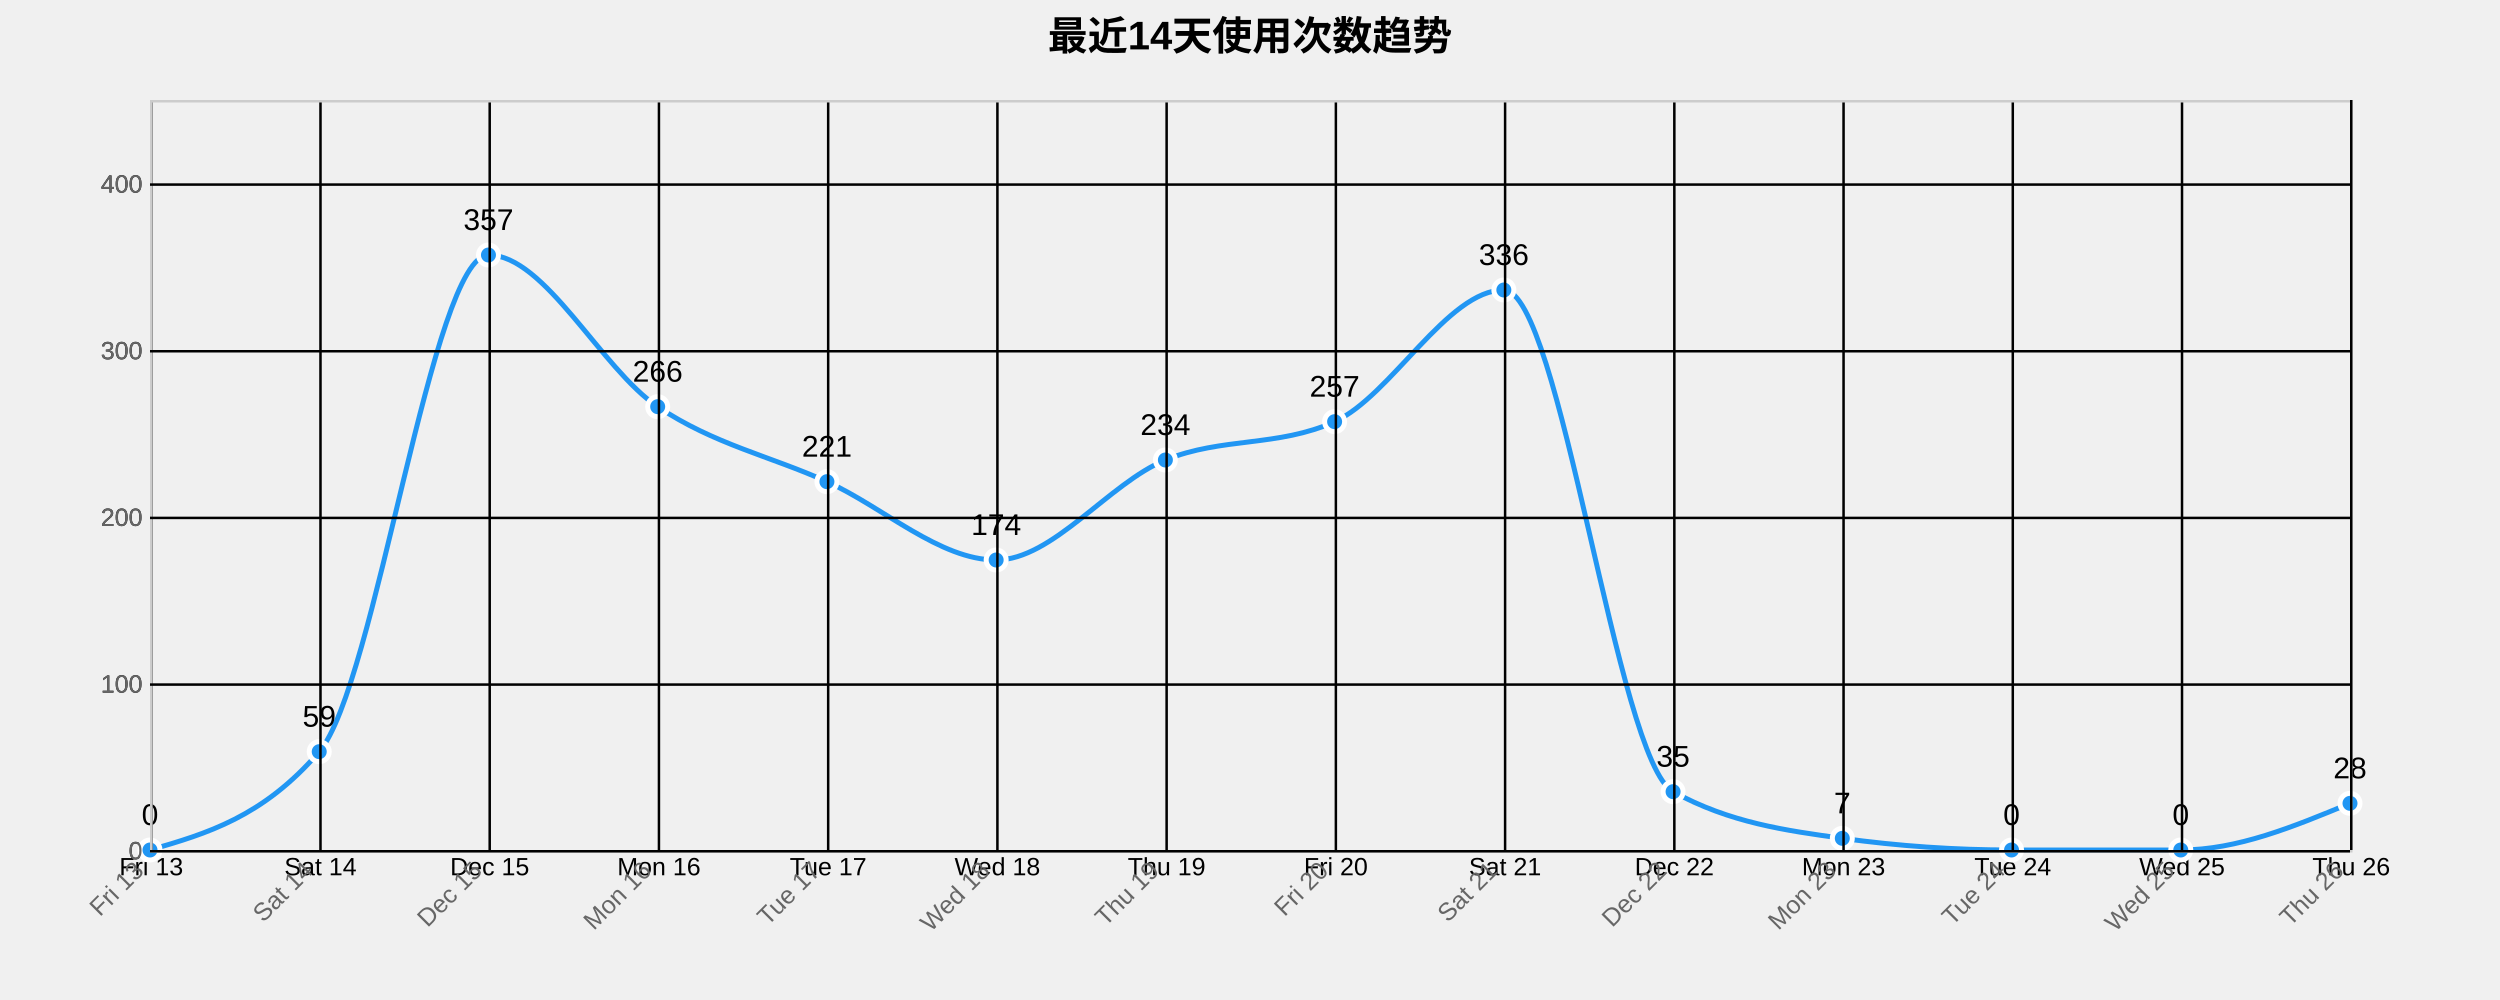
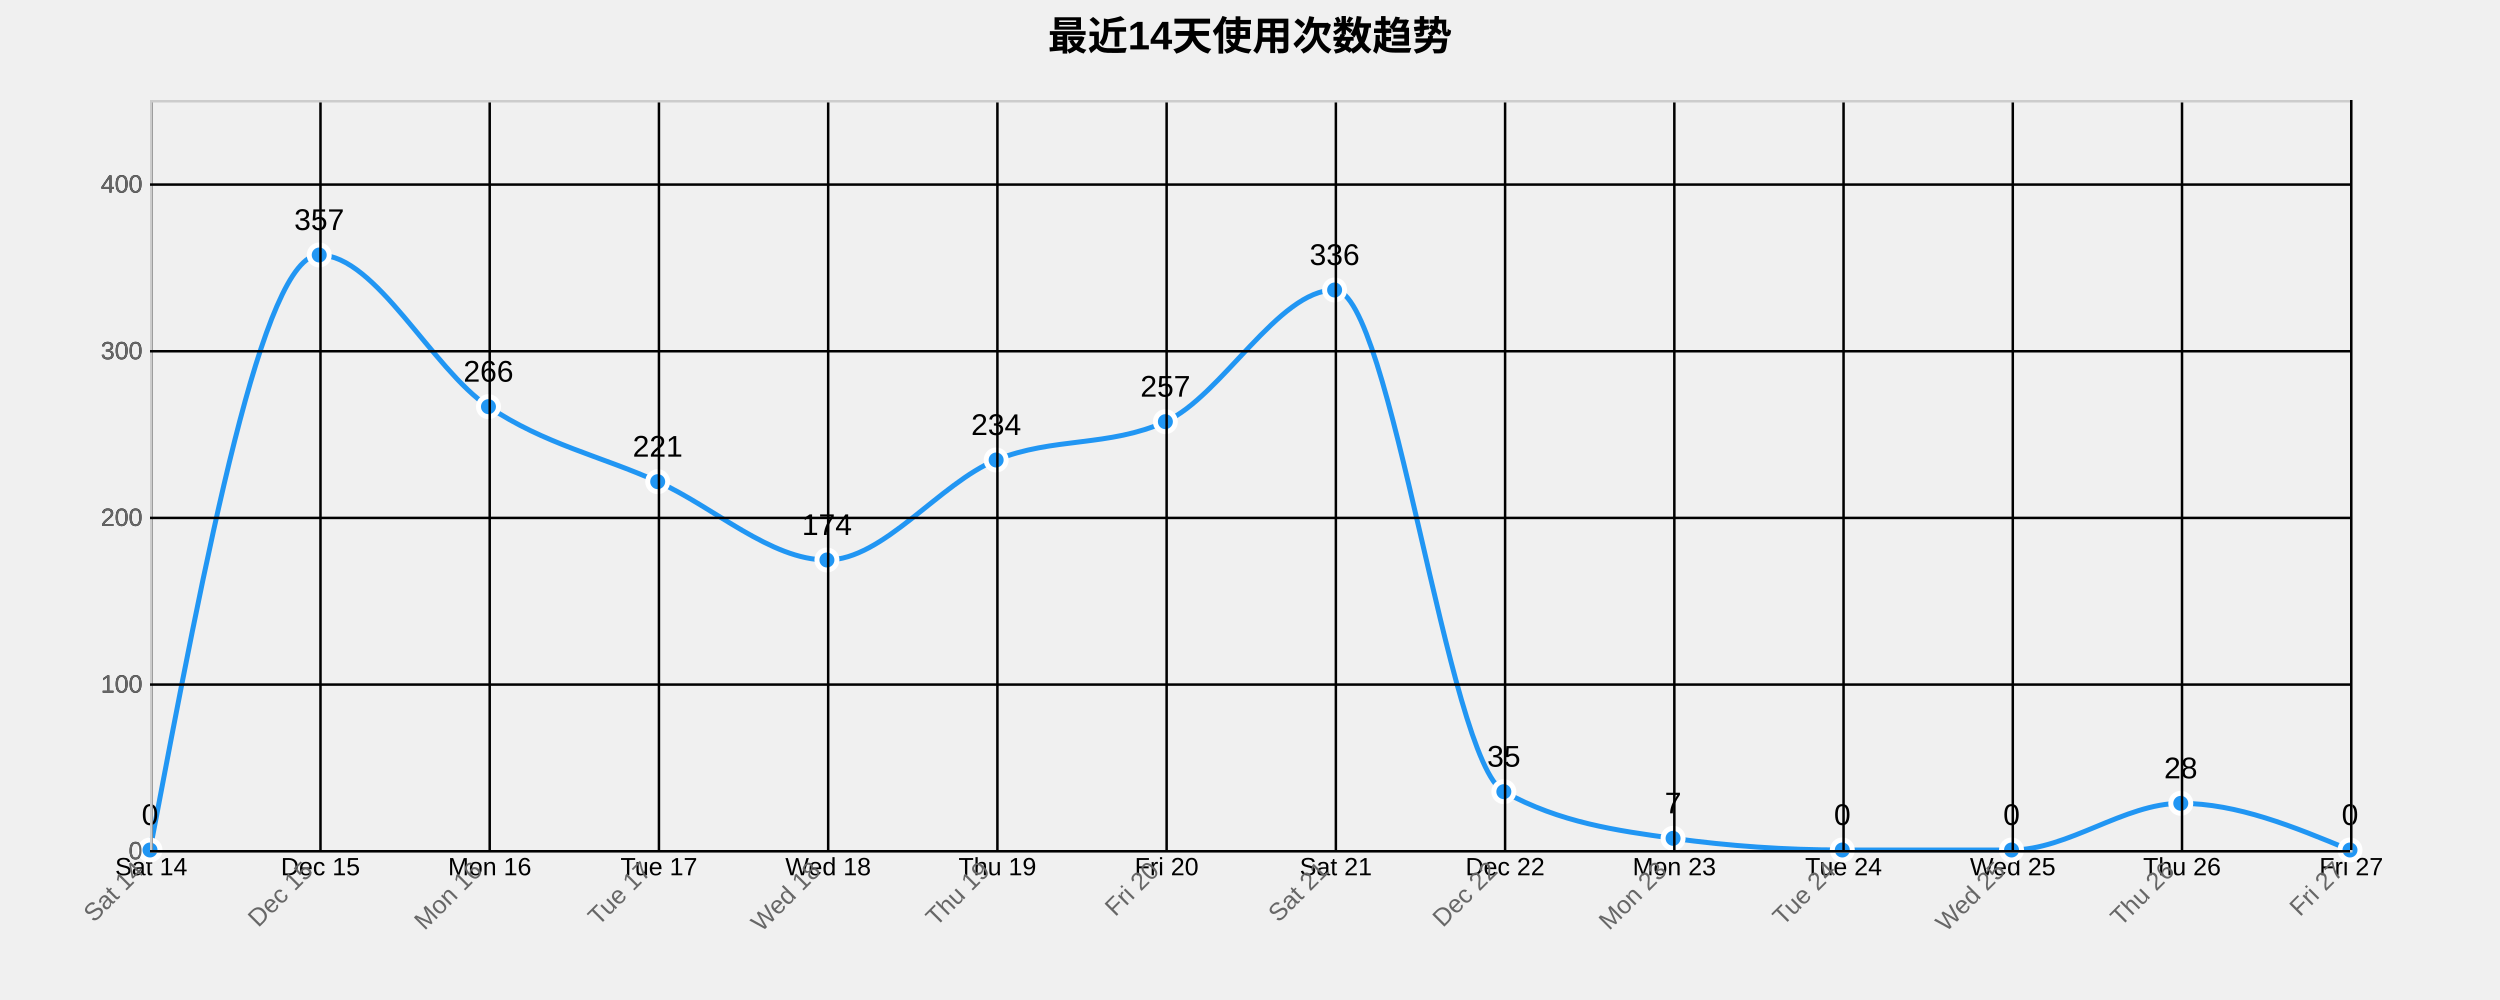
<svg xmlns="http://www.w3.org/2000/svg" width="1000" height="400">
  <g transform="translate(60,40)">
    <text x="440" y="-20" text-anchor="middle" style="font-size: 16px; font-weight: bold;">最近14天使用次数趋势</text>
    <g class="grid" transform="translate(0,300)" fill="none" font-size="10" font-family="sans-serif" text-anchor="middle">
      <path class="domain" stroke="currentColor" d="M0.5,-300V0.5H880.5V-300" />
      <g class="tick" opacity="1" transform="translate(0.5,0)">
        <line stroke="currentColor" y2="-300" />
-         <text fill="currentColor" y="3" dy="0.71em">Fri 13</text>
+         <text fill="currentColor" y="3" dy="0.71em">Sat 14</text>
      </g>
      <g class="tick" opacity="1" transform="translate(68.19231,0)">
        <line stroke="currentColor" y2="-300" />
-         <text fill="currentColor" y="3" dy="0.71em">Sat 14</text>
+         <text fill="currentColor" y="3" dy="0.71em">Dec 15</text>
      </g>
      <g class="tick" opacity="1" transform="translate(135.8846,0)">
        <line stroke="currentColor" y2="-300" />
-         <text fill="currentColor" y="3" dy="0.71em">Dec 15</text>
+         <text fill="currentColor" y="3" dy="0.71em">Mon 16</text>
      </g>
      <g class="tick" opacity="1" transform="translate(203.5769,0)">
        <line stroke="currentColor" y2="-300" />
-         <text fill="currentColor" y="3" dy="0.71em">Mon 16</text>
+         <text fill="currentColor" y="3" dy="0.71em">Tue 17</text>
      </g>
      <g class="tick" opacity="1" transform="translate(271.2692,0)">
        <line stroke="currentColor" y2="-300" />
-         <text fill="currentColor" y="3" dy="0.71em">Tue 17</text>
+         <text fill="currentColor" y="3" dy="0.71em">Wed 18</text>
      </g>
      <g class="tick" opacity="1" transform="translate(338.9615,0)">
        <line stroke="currentColor" y2="-300" />
-         <text fill="currentColor" y="3" dy="0.71em">Wed 18</text>
+         <text fill="currentColor" y="3" dy="0.71em">Thu 19</text>
      </g>
      <g class="tick" opacity="1" transform="translate(406.6538,0)">
        <line stroke="currentColor" y2="-300" />
-         <text fill="currentColor" y="3" dy="0.71em">Thu 19</text>
+         <text fill="currentColor" y="3" dy="0.71em">Fri 20</text>
      </g>
      <g class="tick" opacity="1" transform="translate(474.3462,0)">
        <line stroke="currentColor" y2="-300" />
-         <text fill="currentColor" y="3" dy="0.71em">Fri 20</text>
+         <text fill="currentColor" y="3" dy="0.71em">Sat 21</text>
      </g>
      <g class="tick" opacity="1" transform="translate(542.0385,0)">
        <line stroke="currentColor" y2="-300" />
-         <text fill="currentColor" y="3" dy="0.71em">Sat 21</text>
+         <text fill="currentColor" y="3" dy="0.71em">Dec 22</text>
      </g>
      <g class="tick" opacity="1" transform="translate(609.7308,0)">
        <line stroke="currentColor" y2="-300" />
-         <text fill="currentColor" y="3" dy="0.71em">Dec 22</text>
+         <text fill="currentColor" y="3" dy="0.71em">Mon 23</text>
      </g>
      <g class="tick" opacity="1" transform="translate(677.4231,0)">
        <line stroke="currentColor" y2="-300" />
-         <text fill="currentColor" y="3" dy="0.71em">Mon 23</text>
+         <text fill="currentColor" y="3" dy="0.71em">Tue 24</text>
      </g>
      <g class="tick" opacity="1" transform="translate(745.1154,0)">
        <line stroke="currentColor" y2="-300" />
-         <text fill="currentColor" y="3" dy="0.71em">Tue 24</text>
+         <text fill="currentColor" y="3" dy="0.71em">Wed 25</text>
      </g>
      <g class="tick" opacity="1" transform="translate(812.8077,0)">
        <line stroke="currentColor" y2="-300" />
-         <text fill="currentColor" y="3" dy="0.71em">Wed 25</text>
+         <text fill="currentColor" y="3" dy="0.71em">Thu 26</text>
      </g>
      <g class="tick" opacity="1" transform="translate(880.5,0)">
        <line stroke="currentColor" y2="-300" />
-         <text fill="currentColor" y="3" dy="0.71em">Thu 26</text>
+         <text fill="currentColor" y="3" dy="0.71em">Fri 27</text>
      </g>
    </g>
    <g class="grid" fill="none" font-size="10" font-family="sans-serif" text-anchor="end">
      <path class="domain" stroke="currentColor" d="M880,300.5H0.5V0.5H880" />
      <g class="tick" opacity="1" transform="translate(0,300.5)">
        <line stroke="currentColor" x2="880" />
        <text fill="currentColor" x="-3" dy="0.32em">0</text>
      </g>
      <g class="tick" opacity="1" transform="translate(0,233.8333)">
        <line stroke="currentColor" x2="880" />
        <text fill="currentColor" x="-3" dy="0.32em">100</text>
      </g>
      <g class="tick" opacity="1" transform="translate(0,167.1667)">
        <line stroke="currentColor" x2="880" />
        <text fill="currentColor" x="-3" dy="0.32em">200</text>
      </g>
      <g class="tick" opacity="1" transform="translate(0,100.5)">
        <line stroke="currentColor" x2="880" />
        <text fill="currentColor" x="-3" dy="0.32em">300</text>
      </g>
      <g class="tick" opacity="1" transform="translate(0,33.83333)">
        <line stroke="currentColor" x2="880" />
        <text fill="currentColor" x="-3" dy="0.32em">400</text>
      </g>
    </g>
-     <path class="area" d="M0,300C22.564,293.444,45.128,286.889,67.692,260.667C90.256,234.444,112.821,62,135.385,62C157.949,62,180.513,107.556,203.077,122.667C225.641,137.778,248.205,142.444,270.769,152.667C293.333,162.889,315.897,184,338.462,184C361.026,184,383.59,153.222,406.154,144C428.718,134.778,451.282,138.889,473.846,128.667C496.41,118.444,518.974,76,541.538,76C564.103,76,586.667,264.222,609.231,276.667C631.795,289.111,654.359,292.222,676.923,295.333C699.487,298.444,722.051,300,744.615,300C767.179,300,789.744,300,812.308,300C834.872,300,857.436,290.667,880,281.333L880,300C857.436,300,834.872,300,812.308,300C789.744,300,767.179,300,744.615,300C722.051,300,699.487,300,676.923,300C654.359,300,631.795,300,609.231,300C586.667,300,564.103,300,541.538,300C518.974,300,496.41,300,473.846,300C451.282,300,428.718,300,406.154,300C383.59,300,361.026,300,338.462,300C315.897,300,293.333,300,270.769,300C248.205,300,225.641,300,203.077,300C180.513,300,157.949,300,135.385,300C112.821,300,90.256,300,67.692,300C45.128,300,22.564,300,0,300Z" style="fill: url(#area-gradient); opacity: 0.3;" />
-     <path class="line" d="M0,300C22.564,293.444,45.128,286.889,67.692,260.667C90.256,234.444,112.821,62,135.385,62C157.949,62,180.513,107.556,203.077,122.667C225.641,137.778,248.205,142.444,270.769,152.667C293.333,162.889,315.897,184,338.462,184C361.026,184,383.59,153.222,406.154,144C428.718,134.778,451.282,138.889,473.846,128.667C496.41,118.444,518.974,76,541.538,76C564.103,76,586.667,264.222,609.231,276.667C631.795,289.111,654.359,292.222,676.923,295.333C699.487,298.444,722.051,300,744.615,300C767.179,300,789.744,300,812.308,300C834.872,300,857.436,290.667,880,281.333" style="fill: none; stroke: #2196F3; stroke-width: 2px;" />
+     <path class="area" d="M0,300C22.564,181,45.128,62,67.692,62C90.256,62,112.821,107.556,135.385,122.667C157.949,137.778,180.513,142.444,203.077,152.667C225.641,162.889,248.205,184,270.769,184C293.333,184,315.897,153.222,338.462,144C361.026,134.778,383.59,138.889,406.154,128.667C428.718,118.444,451.282,76,473.846,76C496.41,76,518.974,264.222,541.538,276.667C564.103,289.111,586.667,292.222,609.231,295.333C631.795,298.444,654.359,300,676.923,300C699.487,300,722.051,300,744.615,300C767.179,300,789.744,281.333,812.308,281.333C834.872,281.333,857.436,290.667,880,300L880,300C857.436,300,834.872,300,812.308,300C789.744,300,767.179,300,744.615,300C722.051,300,699.487,300,676.923,300C654.359,300,631.795,300,609.231,300C586.667,300,564.103,300,541.538,300C518.974,300,496.41,300,473.846,300C451.282,300,428.718,300,406.154,300C383.59,300,361.026,300,338.462,300C315.897,300,293.333,300,270.769,300C248.205,300,225.641,300,203.077,300C180.513,300,157.949,300,135.385,300C112.821,300,90.256,300,67.692,300C45.128,300,22.564,300,0,300Z" style="fill: url(#area-gradient); opacity: 0.3;" />
+     <path class="line" d="M0,300C22.564,181,45.128,62,67.692,62C90.256,62,112.821,107.556,135.385,122.667C157.949,137.778,180.513,142.444,203.077,152.667C225.641,162.889,248.205,184,270.769,184C293.333,184,315.897,153.222,338.462,144C361.026,134.778,383.59,138.889,406.154,128.667C428.718,118.444,451.282,76,473.846,76C496.41,76,518.974,264.222,541.538,276.667C564.103,289.111,586.667,292.222,609.231,295.333C631.795,298.444,654.359,300,676.923,300C699.487,300,722.051,300,744.615,300C767.179,300,789.744,281.333,812.308,281.333C834.872,281.333,857.436,290.667,880,300" style="fill: none; stroke: #2196F3; stroke-width: 2px;" />
    <circle class="dot" cx="0" cy="300" r="4" style="fill: #2196F3; stroke: #fff; stroke-width: 2px;" />
-     <circle class="dot" cx="67.692" cy="260.667" r="4" style="fill: #2196F3; stroke: #fff; stroke-width: 2px;" />
-     <circle class="dot" cx="135.385" cy="62" r="4" style="fill: #2196F3; stroke: #fff; stroke-width: 2px;" />
-     <circle class="dot" cx="203.077" cy="122.667" r="4" style="fill: #2196F3; stroke: #fff; stroke-width: 2px;" />
-     <circle class="dot" cx="270.769" cy="152.667" r="4" style="fill: #2196F3; stroke: #fff; stroke-width: 2px;" />
-     <circle class="dot" cx="338.462" cy="184" r="4" style="fill: #2196F3; stroke: #fff; stroke-width: 2px;" />
-     <circle class="dot" cx="406.154" cy="144" r="4" style="fill: #2196F3; stroke: #fff; stroke-width: 2px;" />
-     <circle class="dot" cx="473.846" cy="128.667" r="4" style="fill: #2196F3; stroke: #fff; stroke-width: 2px;" />
-     <circle class="dot" cx="541.538" cy="76" r="4" style="fill: #2196F3; stroke: #fff; stroke-width: 2px;" />
-     <circle class="dot" cx="609.231" cy="276.667" r="4" style="fill: #2196F3; stroke: #fff; stroke-width: 2px;" />
-     <circle class="dot" cx="676.923" cy="295.333" r="4" style="fill: #2196F3; stroke: #fff; stroke-width: 2px;" />
+     <circle class="dot" cx="67.692" cy="62" r="4" style="fill: #2196F3; stroke: #fff; stroke-width: 2px;" />
+     <circle class="dot" cx="135.385" cy="122.667" r="4" style="fill: #2196F3; stroke: #fff; stroke-width: 2px;" />
+     <circle class="dot" cx="203.077" cy="152.667" r="4" style="fill: #2196F3; stroke: #fff; stroke-width: 2px;" />
+     <circle class="dot" cx="270.769" cy="184" r="4" style="fill: #2196F3; stroke: #fff; stroke-width: 2px;" />
+     <circle class="dot" cx="338.462" cy="144" r="4" style="fill: #2196F3; stroke: #fff; stroke-width: 2px;" />
+     <circle class="dot" cx="406.154" cy="128.667" r="4" style="fill: #2196F3; stroke: #fff; stroke-width: 2px;" />
+     <circle class="dot" cx="473.846" cy="76" r="4" style="fill: #2196F3; stroke: #fff; stroke-width: 2px;" />
+     <circle class="dot" cx="541.538" cy="276.667" r="4" style="fill: #2196F3; stroke: #fff; stroke-width: 2px;" />
+     <circle class="dot" cx="609.231" cy="295.333" r="4" style="fill: #2196F3; stroke: #fff; stroke-width: 2px;" />
+     <circle class="dot" cx="676.923" cy="300" r="4" style="fill: #2196F3; stroke: #fff; stroke-width: 2px;" />
    <circle class="dot" cx="744.615" cy="300" r="4" style="fill: #2196F3; stroke: #fff; stroke-width: 2px;" />
-     <circle class="dot" cx="812.308" cy="300" r="4" style="fill: #2196F3; stroke: #fff; stroke-width: 2px;" />
-     <circle class="dot" cx="880" cy="281.333" r="4" style="fill: #2196F3; stroke: #fff; stroke-width: 2px;" />
+     <circle class="dot" cx="812.308" cy="281.333" r="4" style="fill: #2196F3; stroke: #fff; stroke-width: 2px;" />
+     <circle class="dot" cx="880" cy="300" r="4" style="fill: #2196F3; stroke: #fff; stroke-width: 2px;" />
    <text class="label" x="0" y="290" text-anchor="middle" style="font-size: 12px;">0</text>
-     <text class="label" x="67.692" y="250.667" text-anchor="middle" style="font-size: 12px;">59</text>
-     <text class="label" x="135.385" y="52" text-anchor="middle" style="font-size: 12px;">357</text>
-     <text class="label" x="203.077" y="112.667" text-anchor="middle" style="font-size: 12px;">266</text>
-     <text class="label" x="270.769" y="142.667" text-anchor="middle" style="font-size: 12px;">221</text>
-     <text class="label" x="338.462" y="174" text-anchor="middle" style="font-size: 12px;">174</text>
-     <text class="label" x="406.154" y="134" text-anchor="middle" style="font-size: 12px;">234</text>
-     <text class="label" x="473.846" y="118.667" text-anchor="middle" style="font-size: 12px;">257</text>
-     <text class="label" x="541.538" y="66" text-anchor="middle" style="font-size: 12px;">336</text>
-     <text class="label" x="609.231" y="266.667" text-anchor="middle" style="font-size: 12px;">35</text>
-     <text class="label" x="676.923" y="285.333" text-anchor="middle" style="font-size: 12px;">7</text>
+     <text class="label" x="67.692" y="52" text-anchor="middle" style="font-size: 12px;">357</text>
+     <text class="label" x="135.385" y="112.667" text-anchor="middle" style="font-size: 12px;">266</text>
+     <text class="label" x="203.077" y="142.667" text-anchor="middle" style="font-size: 12px;">221</text>
+     <text class="label" x="270.769" y="174" text-anchor="middle" style="font-size: 12px;">174</text>
+     <text class="label" x="338.462" y="134" text-anchor="middle" style="font-size: 12px;">234</text>
+     <text class="label" x="406.154" y="118.667" text-anchor="middle" style="font-size: 12px;">257</text>
+     <text class="label" x="473.846" y="66" text-anchor="middle" style="font-size: 12px;">336</text>
+     <text class="label" x="541.538" y="266.667" text-anchor="middle" style="font-size: 12px;">35</text>
+     <text class="label" x="609.231" y="285.333" text-anchor="middle" style="font-size: 12px;">7</text>
+     <text class="label" x="676.923" y="290" text-anchor="middle" style="font-size: 12px;">0</text>
    <text class="label" x="744.615" y="290" text-anchor="middle" style="font-size: 12px;">0</text>
-     <text class="label" x="812.308" y="290" text-anchor="middle" style="font-size: 12px;">0</text>
-     <text class="label" x="880" y="271.333" text-anchor="middle" style="font-size: 12px;">28</text>
+     <text class="label" x="812.308" y="271.333" text-anchor="middle" style="font-size: 12px;">28</text>
+     <text class="label" x="880" y="290" text-anchor="middle" style="font-size: 12px;">0</text>
    <g class="x-axis" transform="translate(0,300)" fill="none" font-size="10" font-family="sans-serif" text-anchor="middle">
      <path class="domain" stroke="currentColor" d="M0.5,-300V0.5H880.5V-300" />
      <g class="tick" opacity="1" transform="translate(0.5,0)">
        <line stroke="currentColor" y2="-300" />
-         <text fill="currentColor" y="3" dy=".15em" style="text-anchor: end;" dx="-.8em" transform="rotate(-45)">Fri 13</text>
+         <text fill="currentColor" y="3" dy=".15em" style="text-anchor: end;" dx="-.8em" transform="rotate(-45)">Sat 14</text>
      </g>
      <g class="tick" opacity="1" transform="translate(68.19231,0)">
        <line stroke="currentColor" y2="-300" />
-         <text fill="currentColor" y="3" dy=".15em" style="text-anchor: end;" dx="-.8em" transform="rotate(-45)">Sat 14</text>
+         <text fill="currentColor" y="3" dy=".15em" style="text-anchor: end;" dx="-.8em" transform="rotate(-45)">Dec 15</text>
      </g>
      <g class="tick" opacity="1" transform="translate(135.8846,0)">
        <line stroke="currentColor" y2="-300" />
-         <text fill="currentColor" y="3" dy=".15em" style="text-anchor: end;" dx="-.8em" transform="rotate(-45)">Dec 15</text>
+         <text fill="currentColor" y="3" dy=".15em" style="text-anchor: end;" dx="-.8em" transform="rotate(-45)">Mon 16</text>
      </g>
      <g class="tick" opacity="1" transform="translate(203.5769,0)">
        <line stroke="currentColor" y2="-300" />
-         <text fill="currentColor" y="3" dy=".15em" style="text-anchor: end;" dx="-.8em" transform="rotate(-45)">Mon 16</text>
+         <text fill="currentColor" y="3" dy=".15em" style="text-anchor: end;" dx="-.8em" transform="rotate(-45)">Tue 17</text>
      </g>
      <g class="tick" opacity="1" transform="translate(271.2692,0)">
        <line stroke="currentColor" y2="-300" />
-         <text fill="currentColor" y="3" dy=".15em" style="text-anchor: end;" dx="-.8em" transform="rotate(-45)">Tue 17</text>
+         <text fill="currentColor" y="3" dy=".15em" style="text-anchor: end;" dx="-.8em" transform="rotate(-45)">Wed 18</text>
      </g>
      <g class="tick" opacity="1" transform="translate(338.9615,0)">
        <line stroke="currentColor" y2="-300" />
-         <text fill="currentColor" y="3" dy=".15em" style="text-anchor: end;" dx="-.8em" transform="rotate(-45)">Wed 18</text>
+         <text fill="currentColor" y="3" dy=".15em" style="text-anchor: end;" dx="-.8em" transform="rotate(-45)">Thu 19</text>
      </g>
      <g class="tick" opacity="1" transform="translate(406.6538,0)">
        <line stroke="currentColor" y2="-300" />
-         <text fill="currentColor" y="3" dy=".15em" style="text-anchor: end;" dx="-.8em" transform="rotate(-45)">Thu 19</text>
+         <text fill="currentColor" y="3" dy=".15em" style="text-anchor: end;" dx="-.8em" transform="rotate(-45)">Fri 20</text>
      </g>
      <g class="tick" opacity="1" transform="translate(474.3462,0)">
        <line stroke="currentColor" y2="-300" />
-         <text fill="currentColor" y="3" dy=".15em" style="text-anchor: end;" dx="-.8em" transform="rotate(-45)">Fri 20</text>
+         <text fill="currentColor" y="3" dy=".15em" style="text-anchor: end;" dx="-.8em" transform="rotate(-45)">Sat 21</text>
      </g>
      <g class="tick" opacity="1" transform="translate(542.0385,0)">
        <line stroke="currentColor" y2="-300" />
-         <text fill="currentColor" y="3" dy=".15em" style="text-anchor: end;" dx="-.8em" transform="rotate(-45)">Sat 21</text>
+         <text fill="currentColor" y="3" dy=".15em" style="text-anchor: end;" dx="-.8em" transform="rotate(-45)">Dec 22</text>
      </g>
      <g class="tick" opacity="1" transform="translate(609.7308,0)">
        <line stroke="currentColor" y2="-300" />
-         <text fill="currentColor" y="3" dy=".15em" style="text-anchor: end;" dx="-.8em" transform="rotate(-45)">Dec 22</text>
+         <text fill="currentColor" y="3" dy=".15em" style="text-anchor: end;" dx="-.8em" transform="rotate(-45)">Mon 23</text>
      </g>
      <g class="tick" opacity="1" transform="translate(677.4231,0)">
        <line stroke="currentColor" y2="-300" />
-         <text fill="currentColor" y="3" dy=".15em" style="text-anchor: end;" dx="-.8em" transform="rotate(-45)">Mon 23</text>
+         <text fill="currentColor" y="3" dy=".15em" style="text-anchor: end;" dx="-.8em" transform="rotate(-45)">Tue 24</text>
      </g>
      <g class="tick" opacity="1" transform="translate(745.1154,0)">
        <line stroke="currentColor" y2="-300" />
-         <text fill="currentColor" y="3" dy=".15em" style="text-anchor: end;" dx="-.8em" transform="rotate(-45)">Tue 24</text>
+         <text fill="currentColor" y="3" dy=".15em" style="text-anchor: end;" dx="-.8em" transform="rotate(-45)">Wed 25</text>
      </g>
      <g class="tick" opacity="1" transform="translate(812.8077,0)">
        <line stroke="currentColor" y2="-300" />
-         <text fill="currentColor" y="3" dy=".15em" style="text-anchor: end;" dx="-.8em" transform="rotate(-45)">Wed 25</text>
+         <text fill="currentColor" y="3" dy=".15em" style="text-anchor: end;" dx="-.8em" transform="rotate(-45)">Thu 26</text>
      </g>
      <g class="tick" opacity="1" transform="translate(880.5,0)">
        <line stroke="currentColor" y2="-300" />
-         <text fill="currentColor" y="3" dy=".15em" style="text-anchor: end;" dx="-.8em" transform="rotate(-45)">Thu 26</text>
+         <text fill="currentColor" y="3" dy=".15em" style="text-anchor: end;" dx="-.8em" transform="rotate(-45)">Fri 27</text>
      </g>
    </g>
    <g class="y-axis" fill="none" font-size="10" font-family="sans-serif" text-anchor="end">
      <path class="domain" stroke="currentColor" d="M880,300.5H0.5V0.5H880" />
      <g class="tick" opacity="1" transform="translate(0,300.5)">
        <line stroke="currentColor" x2="880" />
        <text fill="currentColor" x="-3" dy="0.32em">0</text>
      </g>
      <g class="tick" opacity="1" transform="translate(0,233.8333)">
        <line stroke="currentColor" x2="880" />
        <text fill="currentColor" x="-3" dy="0.32em">100</text>
      </g>
      <g class="tick" opacity="1" transform="translate(0,167.1667)">
        <line stroke="currentColor" x2="880" />
        <text fill="currentColor" x="-3" dy="0.32em">200</text>
      </g>
      <g class="tick" opacity="1" transform="translate(0,100.5)">
        <line stroke="currentColor" x2="880" />
        <text fill="currentColor" x="-3" dy="0.32em">300</text>
      </g>
      <g class="tick" opacity="1" transform="translate(0,33.83333)">
        <line stroke="currentColor" x2="880" />
        <text fill="currentColor" x="-3" dy="0.32em">400</text>
      </g>
    </g>
    <style>
    .grid line {
      stroke: #e0e0e0;
      stroke-opacity: 0.7;
      shape-rendering: crispEdges;
    }
    .grid path {
      stroke-width: 0;
    }
    .dot:hover {
      r: 6;
    }
    text {
      font-family: Arial, sans-serif;
    }
    .x-axis path, .y-axis path {
      stroke: #ccc;
    }
    .x-axis text, .y-axis text {
      fill: #666;
    }
  </style>
  </g>
</svg>
